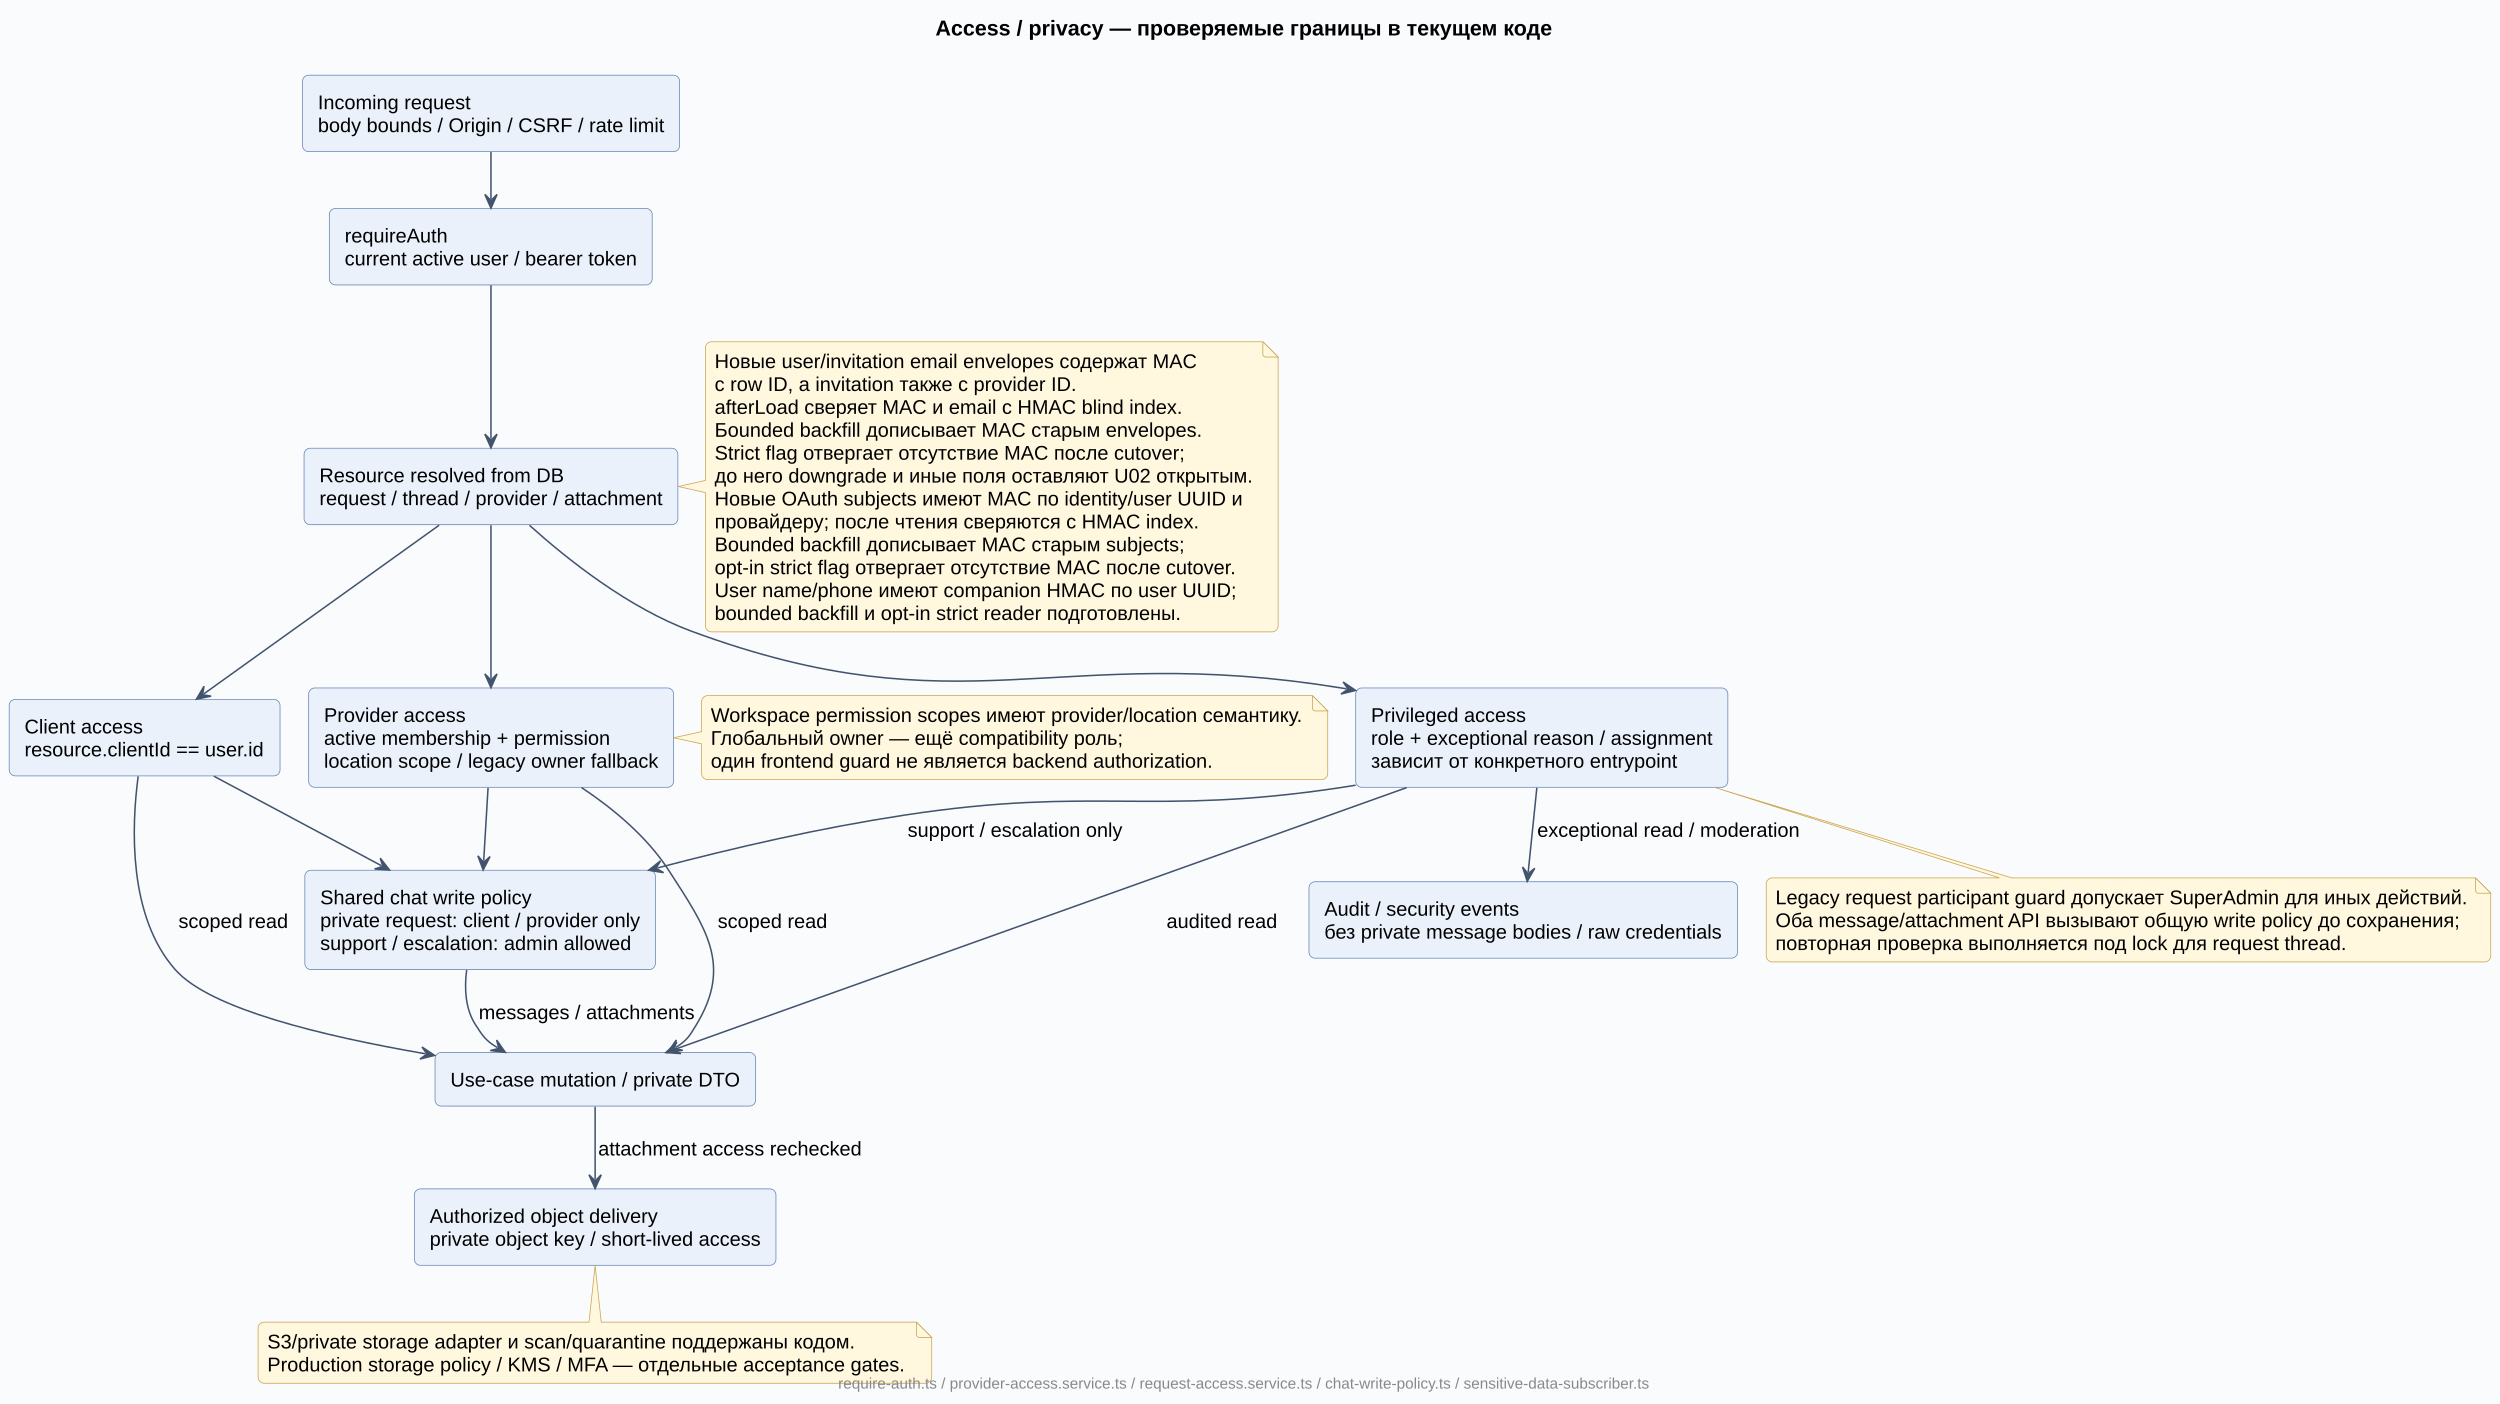
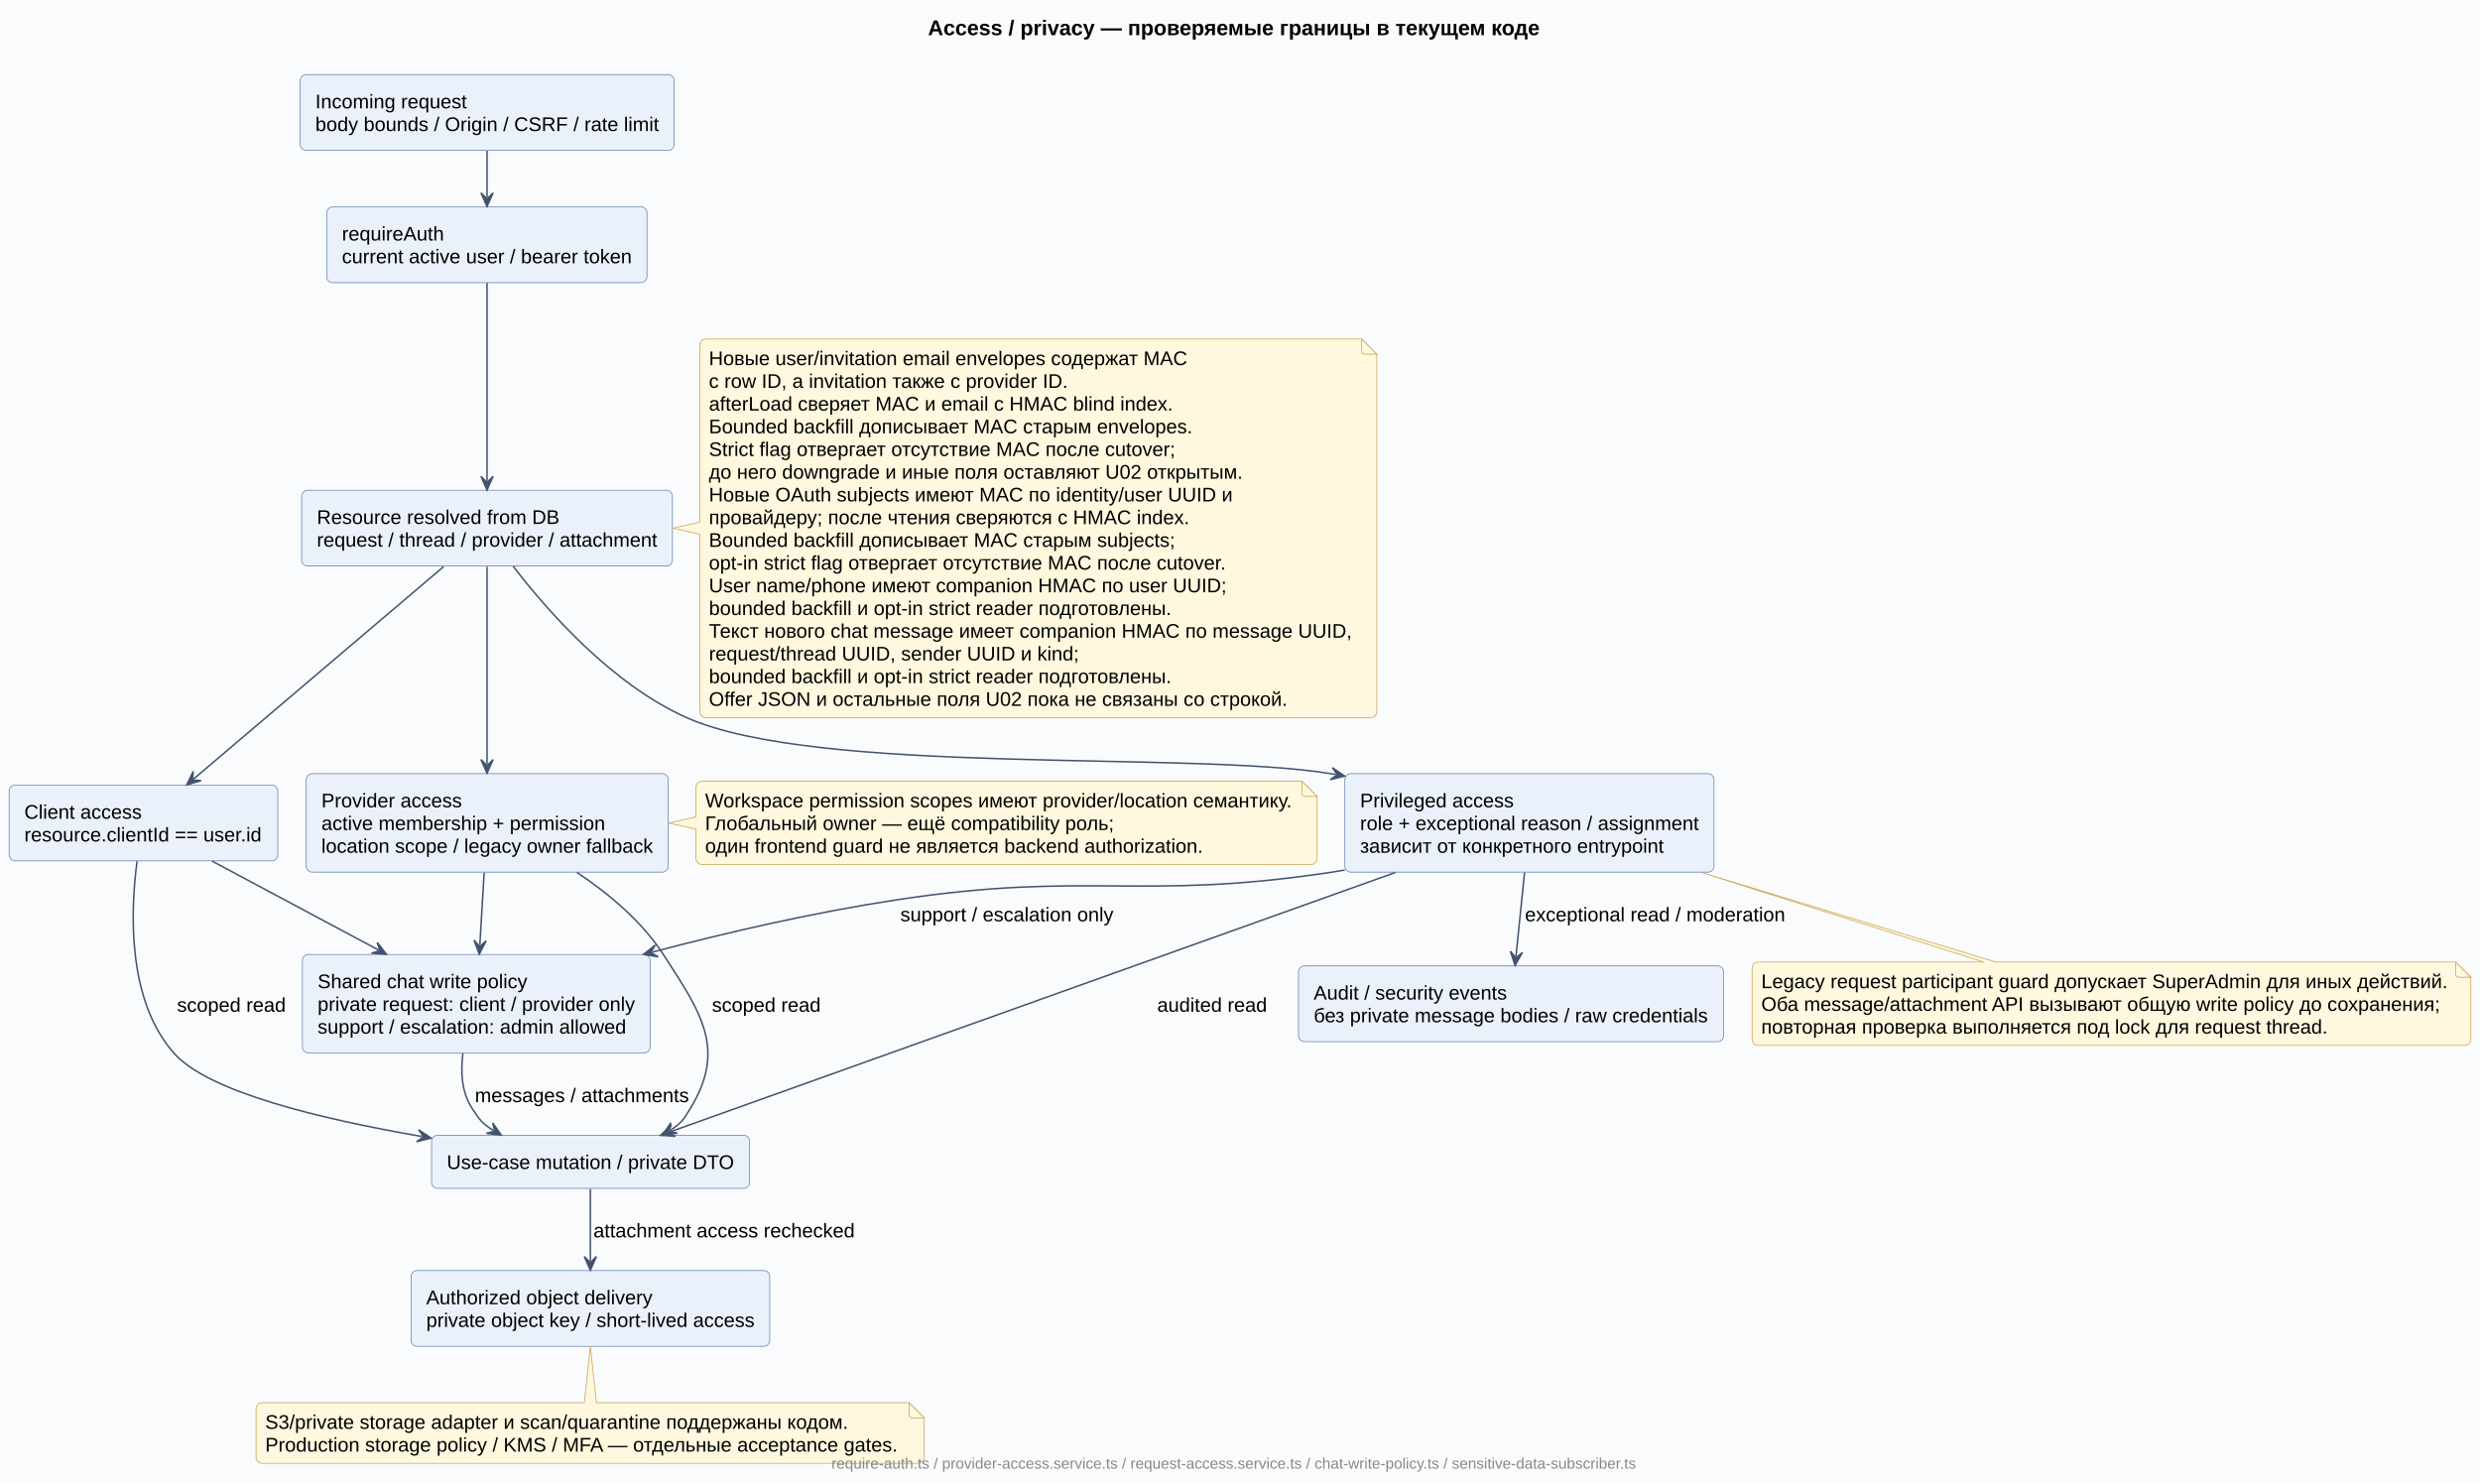
- <svg xmlns="http://www.w3.org/2000/svg" contentStyleType="text/css" data-diagram-type="DESCRIPTION" height="916px" preserveAspectRatio="none" style="width:1632px;height:916px;background:#FAFBFD;" version="1.1" viewBox="0 0 1632 916" width="1632px" zoomAndPan="magnify">
+ <svg xmlns="http://www.w3.org/2000/svg" contentStyleType="text/css" data-diagram-type="DESCRIPTION" height="976px" preserveAspectRatio="none" style="width:1632px;height:976px;background:#FAFBFD;" version="1.1" viewBox="0 0 1632 976" width="1632px" zoomAndPan="magnify">
  <defs />
  <g>
-     <rect fill="#FAFBFD" height="916" style="stroke:none;stroke-width:1;" width="1632" x="0" y="0" />
+     <rect fill="#FAFBFD" height="976" style="stroke:none;stroke-width:1;" width="1632" x="0" y="0" />
    <g class="title" data-source-line="2">
      <text fill="#000000" font-family="Arial" font-size="14" font-weight="bold" lengthAdjust="spacing" textLength="403.662" x="610.669" y="23.132">Access / privacy — проверяемые границы в текущем коде</text>
    </g>
    <g class="entity" data-qualified-name="Input" data-source-line="4" id="ent0002">
      <rect fill="#EAF1FB" height="49.898" rx="4" ry="4" style="stroke:#6585B5;stroke-width:0.5;" width="246.142" x="197.5" y="49.099" />
      <text fill="#000000" font-family="Arial" font-size="13" lengthAdjust="spacing" textLength="99.722" x="207.5" y="71.293">Incoming request</text>
      <text fill="#000000" font-family="Arial" font-size="13" lengthAdjust="spacing" textLength="226.142" x="207.5" y="86.241">body bounds / Origin / CSRF / rate limit</text>
    </g>
    <g class="entity" data-qualified-name="Auth" data-source-line="5" id="ent0003">
      <rect fill="#EAF1FB" height="49.898" rx="4" ry="4" style="stroke:#6585B5;stroke-width:0.5;" width="210.76" x="215" y="136.099" />
      <text fill="#000000" font-family="Arial" font-size="13" lengthAdjust="spacing" textLength="67.209" x="225" y="158.292">requireAuth</text>
      <text fill="#000000" font-family="Arial" font-size="13" lengthAdjust="spacing" textLength="190.76" x="225" y="173.241">current active user / bearer token</text>
    </g>
    <g class="entity" data-qualified-name="Resource" data-source-line="6" id="ent0004">
-       <rect fill="#EAF1FB" height="49.898" rx="4" ry="4" style="stroke:#6585B5;stroke-width:0.5;" width="244.009" x="198.5" y="292.599" />
-       <text fill="#000000" font-family="Arial" font-size="13" lengthAdjust="spacing" textLength="159.669" x="208.5" y="314.793">Resource resolved from DB</text>
-       <text fill="#000000" font-family="Arial" font-size="13" lengthAdjust="spacing" textLength="224.009" x="208.5" y="329.741">request / thread / provider / attachment</text>
+       <rect fill="#EAF1FB" height="49.898" rx="4" ry="4" style="stroke:#6585B5;stroke-width:0.5;" width="244.009" x="198.5" y="322.599" />
+       <text fill="#000000" font-family="Arial" font-size="13" lengthAdjust="spacing" textLength="159.669" x="208.5" y="344.793">Resource resolved from DB</text>
+       <text fill="#000000" font-family="Arial" font-size="13" lengthAdjust="spacing" textLength="224.009" x="208.5" y="359.741">request / thread / provider / attachment</text>
    </g>
    <g class="entity" data-qualified-name="Client" data-source-line="7" id="ent0005">
-       <rect fill="#EAF1FB" height="49.898" rx="4" ry="4" style="stroke:#6585B5;stroke-width:0.5;" width="176.806" x="6" y="456.599" />
-       <text fill="#000000" font-family="Arial" font-size="13" lengthAdjust="spacing" textLength="77.308" x="16" y="478.793">Client access</text>
-       <text fill="#000000" font-family="Arial" font-size="13" lengthAdjust="spacing" textLength="156.806" x="16" y="493.741">resource.clientId == user.id</text>
+       <rect fill="#EAF1FB" height="49.898" rx="4" ry="4" style="stroke:#6585B5;stroke-width:0.5;" width="176.806" x="6" y="516.599" />
+       <text fill="#000000" font-family="Arial" font-size="13" lengthAdjust="spacing" textLength="77.308" x="16" y="538.793">Client access</text>
+       <text fill="#000000" font-family="Arial" font-size="13" lengthAdjust="spacing" textLength="156.806" x="16" y="553.741">resource.clientId == user.id</text>
    </g>
    <g class="entity" data-qualified-name="Provider" data-source-line="8" id="ent0006">
-       <rect fill="#EAF1FB" height="64.846" rx="4" ry="4" style="stroke:#6585B5;stroke-width:0.5;" width="238.232" x="201.5" y="449.099" />
-       <text fill="#000000" font-family="Arial" font-size="13" lengthAdjust="spacing" textLength="92.479" x="211.5" y="471.293">Provider access</text>
-       <text fill="#000000" font-family="Arial" font-size="13" lengthAdjust="spacing" textLength="186.767" x="211.5" y="486.241">active membership + permission</text>
-       <text fill="#000000" font-family="Arial" font-size="13" lengthAdjust="spacing" textLength="218.232" x="211.5" y="501.19">location scope / legacy owner fallback</text>
+       <rect fill="#EAF1FB" height="64.846" rx="4" ry="4" style="stroke:#6585B5;stroke-width:0.5;" width="238.232" x="201.5" y="509.099" />
+       <text fill="#000000" font-family="Arial" font-size="13" lengthAdjust="spacing" textLength="92.479" x="211.5" y="531.293">Provider access</text>
+       <text fill="#000000" font-family="Arial" font-size="13" lengthAdjust="spacing" textLength="186.767" x="211.5" y="546.241">active membership + permission</text>
+       <text fill="#000000" font-family="Arial" font-size="13" lengthAdjust="spacing" textLength="218.232" x="211.5" y="561.19">location scope / legacy owner fallback</text>
    </g>
    <g class="entity" data-qualified-name="Admin" data-source-line="9" id="ent0007">
-       <rect fill="#EAF1FB" height="64.846" rx="4" ry="4" style="stroke:#6585B5;stroke-width:0.5;" width="242.936" x="885" y="449.099" />
-       <text fill="#000000" font-family="Arial" font-size="13" lengthAdjust="spacing" textLength="101.156" x="895" y="471.293">Privileged access</text>
-       <text fill="#000000" font-family="Arial" font-size="13" lengthAdjust="spacing" textLength="222.936" x="895" y="486.241">role + exceptional reason / assignment</text>
-       <text fill="#000000" font-family="Arial" font-size="13" lengthAdjust="spacing" textLength="200.764" x="895" y="501.19">зависит от конкретного entrypoint</text>
+       <rect fill="#EAF1FB" height="64.846" rx="4" ry="4" style="stroke:#6585B5;stroke-width:0.5;" width="242.936" x="885" y="509.099" />
+       <text fill="#000000" font-family="Arial" font-size="13" lengthAdjust="spacing" textLength="101.156" x="895" y="531.293">Privileged access</text>
+       <text fill="#000000" font-family="Arial" font-size="13" lengthAdjust="spacing" textLength="222.936" x="895" y="546.241">role + exceptional reason / assignment</text>
+       <text fill="#000000" font-family="Arial" font-size="13" lengthAdjust="spacing" textLength="200.764" x="895" y="561.19">зависит от конкретного entrypoint</text>
    </g>
    <g class="entity" data-qualified-name="ChatWrite" data-source-line="10" id="ent0008">
-       <rect fill="#EAF1FB" height="64.846" rx="4" ry="4" style="stroke:#6585B5;stroke-width:0.5;" width="228.825" x="199" y="568.099" />
-       <text fill="#000000" font-family="Arial" font-size="13" lengthAdjust="spacing" textLength="138.011" x="209" y="590.293">Shared chat write policy</text>
-       <text fill="#000000" font-family="Arial" font-size="13" lengthAdjust="spacing" textLength="208.825" x="209" y="605.241">private request: client / provider only</text>
-       <text fill="#000000" font-family="Arial" font-size="13" lengthAdjust="spacing" textLength="203.061" x="209" y="620.19">support / escalation: admin allowed</text>
+       <rect fill="#EAF1FB" height="64.846" rx="4" ry="4" style="stroke:#6585B5;stroke-width:0.5;" width="228.825" x="199" y="628.099" />
+       <text fill="#000000" font-family="Arial" font-size="13" lengthAdjust="spacing" textLength="138.011" x="209" y="650.293">Shared chat write policy</text>
+       <text fill="#000000" font-family="Arial" font-size="13" lengthAdjust="spacing" textLength="208.825" x="209" y="665.241">private request: client / provider only</text>
+       <text fill="#000000" font-family="Arial" font-size="13" lengthAdjust="spacing" textLength="203.061" x="209" y="680.19">support / escalation: admin allowed</text>
    </g>
    <g class="entity" data-qualified-name="Result" data-source-line="11" id="ent0009">
-       <rect fill="#EAF1FB" height="34.949" rx="4" ry="4" style="stroke:#6585B5;stroke-width:0.5;" width="209.287" x="284" y="687.099" />
-       <text fill="#000000" font-family="Arial" font-size="13" lengthAdjust="spacing" textLength="189.287" x="294" y="709.293">Use-case mutation / private DTO</text>
+       <rect fill="#EAF1FB" height="34.949" rx="4" ry="4" style="stroke:#6585B5;stroke-width:0.5;" width="209.287" x="284" y="747.099" />
+       <text fill="#000000" font-family="Arial" font-size="13" lengthAdjust="spacing" textLength="189.287" x="294" y="769.293">Use-case mutation / private DTO</text>
    </g>
    <g class="entity" data-qualified-name="Object" data-source-line="12" id="ent0010">
-       <rect fill="#EAF1FB" height="49.898" rx="4" ry="4" style="stroke:#6585B5;stroke-width:0.5;" width="236.036" x="270.5" y="776.099" />
-       <text fill="#000000" font-family="Arial" font-size="13" lengthAdjust="spacing" textLength="148.859" x="280.5" y="798.293">Authorized object delivery</text>
-       <text fill="#000000" font-family="Arial" font-size="13" lengthAdjust="spacing" textLength="216.036" x="280.5" y="813.241">private object key / short-lived access</text>
+       <rect fill="#EAF1FB" height="49.898" rx="4" ry="4" style="stroke:#6585B5;stroke-width:0.5;" width="236.036" x="270.5" y="836.099" />
+       <text fill="#000000" font-family="Arial" font-size="13" lengthAdjust="spacing" textLength="148.859" x="280.5" y="858.293">Authorized object delivery</text>
+       <text fill="#000000" font-family="Arial" font-size="13" lengthAdjust="spacing" textLength="216.036" x="280.5" y="873.241">private object key / short-lived access</text>
    </g>
    <g class="entity" data-qualified-name="Audit" data-source-line="13" id="ent0011">
-       <rect fill="#EAF1FB" height="49.898" rx="4" ry="4" style="stroke:#6585B5;stroke-width:0.5;" width="279.81" x="854.5" y="575.599" />
-       <text fill="#000000" font-family="Arial" font-size="13" lengthAdjust="spacing" textLength="127.169" x="864.5" y="597.793">Audit / security events</text>
-       <text fill="#000000" font-family="Arial" font-size="13" lengthAdjust="spacing" textLength="259.81" x="864.5" y="612.741">без private message bodies / raw credentials</text>
+       <rect fill="#EAF1FB" height="49.898" rx="4" ry="4" style="stroke:#6585B5;stroke-width:0.5;" width="279.81" x="854.5" y="635.599" />
+       <text fill="#000000" font-family="Arial" font-size="13" lengthAdjust="spacing" textLength="127.169" x="864.5" y="657.793">Audit / security events</text>
+       <text fill="#000000" font-family="Arial" font-size="13" lengthAdjust="spacing" textLength="259.81" x="864.5" y="672.741">без private message bodies / raw credentials</text>
    </g>
    <g class="entity" data-qualified-name="GMN26" data-source-line="29" id="ent0027">
-       <path d="M458,458.099 L458,477.599 L439.732,481.599 L458,485.599 L458,504.945 A4,4 0 0 0 462,508.945 L862.734,508.945 A4,4 0 0 0 866.734,504.945 L866.734,464.099 L856.734,454.099 L462,454.099 A4,4 0 0 0 458,458.099" fill="#FFF7DE" style="stroke:#C8A552;stroke-width:0.5;" />
-       <path d="M856.734,454.099 L856.734,462.099 A2,2 0 0 0 858.734,464.099 L866.734,464.099 L856.734,454.099" fill="#FFF7DE" style="stroke:#C8A552;stroke-width:0.5;" />
-       <text fill="#000000" font-family="Arial" font-size="13" lengthAdjust="spacing" textLength="387.734" x="464" y="471.293">Workspace permission scopes имеют provider/location семантику.</text>
-       <text fill="#000000" font-family="Arial" font-size="13" lengthAdjust="spacing" textLength="270.252" x="464" y="486.241">Глобальный owner — ещё compatibility роль;</text>
-       <text fill="#000000" font-family="Arial" font-size="13" lengthAdjust="spacing" textLength="328.783" x="464" y="501.19">один frontend guard не является backend authorization.</text>
+       <path d="M458,518.099 L458,537.599 L439.732,541.599 L458,545.599 L458,564.945 A4,4 0 0 0 462,568.945 L862.734,568.945 A4,4 0 0 0 866.734,564.945 L866.734,524.099 L856.734,514.099 L462,514.099 A4,4 0 0 0 458,518.099" fill="#FFF7DE" style="stroke:#C8A552;stroke-width:0.5;" />
+       <path d="M856.734,514.099 L856.734,522.099 A2,2 0 0 0 858.734,524.099 L866.734,524.099 L856.734,514.099" fill="#FFF7DE" style="stroke:#C8A552;stroke-width:0.5;" />
+       <text fill="#000000" font-family="Arial" font-size="13" lengthAdjust="spacing" textLength="387.734" x="464" y="531.293">Workspace permission scopes имеют provider/location семантику.</text>
+       <text fill="#000000" font-family="Arial" font-size="13" lengthAdjust="spacing" textLength="270.252" x="464" y="546.241">Глобальный owner — ещё compatibility роль;</text>
+       <text fill="#000000" font-family="Arial" font-size="13" lengthAdjust="spacing" textLength="328.783" x="464" y="561.19">один frontend guard не является backend authorization.</text>
    </g>
    <g class="entity" data-qualified-name="GMN29" data-source-line="34" id="ent0030">
-       <path d="M460.5,227.099 L460.5,313.599 L442.806,317.599 L460.5,321.599 L460.5,408.483 A4,4 0 0 0 464.5,412.483 L830.379,412.483 A4,4 0 0 0 834.379,408.483 L834.379,233.099 L824.379,223.099 L464.5,223.099 A4,4 0 0 0 460.5,227.099" fill="#FFF7DE" style="stroke:#C8A552;stroke-width:0.5;" />
-       <path d="M824.379,223.099 L824.379,231.099 A2,2 0 0 0 826.379,233.099 L834.379,233.099 L824.379,223.099" fill="#FFF7DE" style="stroke:#C8A552;stroke-width:0.5;" />
+       <path d="M460.5,227.099 L460.5,343.599 L442.8,347.599 L460.5,351.599 L460.5,468.278 A4,4 0 0 0 464.5,472.278 L902.05,472.278 A4,4 0 0 0 906.05,468.278 L906.05,233.099 L896.05,223.099 L464.5,223.099 A4,4 0 0 0 460.5,227.099" fill="#FFF7DE" style="stroke:#C8A552;stroke-width:0.5;" />
+       <path d="M896.05,223.099 L896.05,231.099 A2,2 0 0 0 898.05,233.099 L906.05,233.099 L896.05,223.099" fill="#FFF7DE" style="stroke:#C8A552;stroke-width:0.5;" />
      <text fill="#000000" font-family="Arial" font-size="13" lengthAdjust="spacing" textLength="315.244" x="466.5" y="240.292">Новые user/invitation email envelopes содержат MAC</text>
      <text fill="#000000" font-family="Arial" font-size="13" lengthAdjust="spacing" textLength="236.368" x="466.5" y="255.241">с row ID, а invitation также с provider ID.</text>
      <text fill="#000000" font-family="Arial" font-size="13" lengthAdjust="spacing" textLength="306.065" x="466.5" y="270.19">afterLoad сверяет MAC и email с HMAC blind index.</text>
      <text fill="#000000" font-family="Arial" font-size="13" lengthAdjust="spacing" textLength="318.951" x="466.5" y="285.139">Бounded backfill дописывает MAC старым envelopes.</text>
      <text fill="#000000" font-family="Arial" font-size="13" lengthAdjust="spacing" textLength="308.655" x="466.5" y="300.087">Strict flag отвергает отсутствие MAC после cutover;</text>
      <text fill="#000000" font-family="Arial" font-size="13" lengthAdjust="spacing" textLength="352.879" x="466.5" y="315.036">до него downgrade и иные поля оставляют U02 открытым.</text>
      <text fill="#000000" font-family="Arial" font-size="13" lengthAdjust="spacing" textLength="344.957" x="466.5" y="329.985">Новые OAuth subjects имеют MAC по identity/user UUID и</text>
      <text fill="#000000" font-family="Arial" font-size="13" lengthAdjust="spacing" textLength="317.364" x="466.5" y="344.934">провайдеру; после чтения сверяются с HMAC index.</text>
      <text fill="#000000" font-family="Arial" font-size="13" lengthAdjust="spacing" textLength="307.512" x="466.5" y="359.882">Bounded backfill дописывает MAC старым subjects;</text>
      <text fill="#000000" font-family="Arial" font-size="13" lengthAdjust="spacing" textLength="342.615" x="466.5" y="374.831">opt-in strict flag отвергает отсутствие MAC после cutover.</text>
      <text fill="#000000" font-family="Arial" font-size="13" lengthAdjust="spacing" textLength="340.964" x="466.5" y="389.78">User name/phone имеют companion HMAC по user UUID;</text>
      <text fill="#000000" font-family="Arial" font-size="13" lengthAdjust="spacing" textLength="305.684" x="466.5" y="404.728">bounded backfill и opt-in strict reader подготовлены.</text>
+       <text fill="#000000" font-family="Arial" font-size="13" lengthAdjust="spacing" textLength="424.55" x="466.5" y="419.677">Текст нового chat message имеет companion HMAC по message UUID,</text>
+       <text fill="#000000" font-family="Arial" font-size="13" lengthAdjust="spacing" textLength="243.528" x="466.5" y="434.626">request/thread UUID, sender UUID и kind;</text>
+       <text fill="#000000" font-family="Arial" font-size="13" lengthAdjust="spacing" textLength="305.684" x="466.5" y="449.575">bounded backfill и opt-in strict reader подготовлены.</text>
+       <text fill="#000000" font-family="Arial" font-size="13" lengthAdjust="spacing" textLength="380.904" x="466.5" y="464.523">Offer JSON и остальные поля U02 пока не связаны со строкой.</text>
    </g>
-     <g class="entity" data-qualified-name="GMN32" data-source-line="48" id="ent0033">
-       <path d="M1153,577.099 L1153,623.945 A4,4 0 0 0 1157,627.945 L1621.966,627.945 A4,4 0 0 0 1625.966,623.945 L1625.966,583.099 L1615.966,573.099 L1313.318,573.099 L1119.457,514.107 L1305.318,573.099 L1157,573.099 A4,4 0 0 0 1153,577.099" fill="#FFF7DE" style="stroke:#C8A552;stroke-width:0.5;" />
-       <path d="M1615.966,573.099 L1615.966,581.099 A2,2 0 0 0 1617.966,583.099 L1625.966,583.099 L1615.966,573.099" fill="#FFF7DE" style="stroke:#C8A552;stroke-width:0.5;" />
-       <text fill="#000000" font-family="Arial" font-size="13" lengthAdjust="spacing" textLength="451.966" x="1159" y="590.293">Legacy request participant guard допускает SuperAdmin для иных действий.</text>
-       <text fill="#000000" font-family="Arial" font-size="13" lengthAdjust="spacing" textLength="448.018" x="1159" y="605.241">Оба message/attachment API вызывают общую write policy до сохранения;</text>
-       <text fill="#000000" font-family="Arial" font-size="13" lengthAdjust="spacing" textLength="374.169" x="1159" y="620.19">повторная проверка выполняется под lock для request thread.</text>
+     <g class="entity" data-qualified-name="GMN32" data-source-line="52" id="ent0033">
+       <path d="M1153,637.099 L1153,683.945 A4,4 0 0 0 1157,687.945 L1621.966,687.945 A4,4 0 0 0 1625.966,683.945 L1625.966,643.099 L1615.966,633.099 L1313.318,633.099 L1119.457,574.107 L1305.318,633.099 L1157,633.099 A4,4 0 0 0 1153,637.099" fill="#FFF7DE" style="stroke:#C8A552;stroke-width:0.5;" />
+       <path d="M1615.966,633.099 L1615.966,641.099 A2,2 0 0 0 1617.966,643.099 L1625.966,643.099 L1615.966,633.099" fill="#FFF7DE" style="stroke:#C8A552;stroke-width:0.5;" />
+       <text fill="#000000" font-family="Arial" font-size="13" lengthAdjust="spacing" textLength="451.966" x="1159" y="650.293">Legacy request participant guard допускает SuperAdmin для иных действий.</text>
+       <text fill="#000000" font-family="Arial" font-size="13" lengthAdjust="spacing" textLength="448.018" x="1159" y="665.241">Оба message/attachment API вызывают общую write policy до сохранения;</text>
+       <text fill="#000000" font-family="Arial" font-size="13" lengthAdjust="spacing" textLength="374.169" x="1159" y="680.19">повторная проверка выполняется под lock для request thread.</text>
    </g>
-     <g class="entity" data-qualified-name="GMN35" data-source-line="53" id="ent0036">
-       <path d="M168.5,867.099 L168.5,898.996 A4,4 0 0 0 172.5,902.996 L604.217,902.996 A4,4 0 0 0 608.217,898.996 L608.217,873.099 L598.217,863.099 L392.5,863.099 L388.5,826.101 L384.5,863.099 L172.5,863.099 A4,4 0 0 0 168.5,867.099" fill="#FFF7DE" style="stroke:#C8A552;stroke-width:0.5;" />
-       <path d="M598.217,863.099 L598.217,871.099 A2,2 0 0 0 600.217,873.099 L608.217,873.099 L598.217,863.099" fill="#FFF7DE" style="stroke:#C8A552;stroke-width:0.5;" />
-       <text fill="#000000" font-family="Arial" font-size="13" lengthAdjust="spacing" textLength="384.059" x="174.5" y="880.293">S3/private storage adapter и scan/quarantine поддержаны кодом.</text>
-       <text fill="#000000" font-family="Arial" font-size="13" lengthAdjust="spacing" textLength="418.717" x="174.5" y="895.241">Production storage policy / KMS / MFA — отдельные acceptance gates.</text>
+     <g class="entity" data-qualified-name="GMN35" data-source-line="57" id="ent0036">
+       <path d="M168.5,927.099 L168.5,958.996 A4,4 0 0 0 172.5,962.996 L604.217,962.996 A4,4 0 0 0 608.217,958.996 L608.217,933.099 L598.217,923.099 L392.5,923.099 L388.5,886.101 L384.5,923.099 L172.5,923.099 A4,4 0 0 0 168.5,927.099" fill="#FFF7DE" style="stroke:#C8A552;stroke-width:0.5;" />
+       <path d="M598.217,923.099 L598.217,931.099 A2,2 0 0 0 600.217,933.099 L608.217,933.099 L598.217,923.099" fill="#FFF7DE" style="stroke:#C8A552;stroke-width:0.5;" />
+       <text fill="#000000" font-family="Arial" font-size="13" lengthAdjust="spacing" textLength="384.059" x="174.5" y="940.293">S3/private storage adapter и scan/quarantine поддержаны кодом.</text>
+       <text fill="#000000" font-family="Arial" font-size="13" lengthAdjust="spacing" textLength="418.717" x="174.5" y="955.241">Production storage policy / KMS / MFA — отдельные acceptance gates.</text>
    </g>
    <g class="link" data-entity-1="ent0002" data-entity-2="ent0003" data-link-type="dependency" id="lnk12">
      <polygon fill="#42536D" points="320.5,135.908,324.5,126.908,320.5,130.908,316.5,126.908,320.5,135.908" style="stroke:#42536D;stroke-width:1;" />
      <path d="M320.5,99.229 C320.5,110.714 320.5,118.415 320.5,129.908" fill="none" style="stroke:#42536D;stroke-width:1;" />
    </g>
    <g class="link" data-entity-1="ent0003" data-entity-2="ent0004" data-link-type="dependency" id="lnk13">
-       <polygon fill="#42536D" points="320.5,292.373,324.5,283.373,320.5,287.373,316.5,283.373,320.5,292.373" style="stroke:#42536D;stroke-width:1;" />
-       <path d="M320.5,186.239 C320.5,215.18 320.5,257.395 320.5,286.373" fill="none" style="stroke:#42536D;stroke-width:1;" />
+       <polygon fill="#42536D" points="320.5,322.473,324.5,313.473,320.5,317.473,316.5,313.473,320.5,322.473" style="stroke:#42536D;stroke-width:1;" />
+       <path d="M320.5,186.219 C320.5,221.578 320.5,281.11 320.5,316.473" fill="none" style="stroke:#42536D;stroke-width:1;" />
    </g>
    <g class="link" data-entity-1="ent0004" data-entity-2="ent0005" data-link-type="dependency" id="lnk14">
-       <polygon fill="#42536D" points="128.196,456.445,137.841,454.452,132.26,453.532,133.181,447.95,128.196,456.445" style="stroke:#42536D;stroke-width:1;" />
-       <path d="M286.666,342.852 C243.937,373.48 175.736,422.368 133.073,452.949" fill="none" style="stroke:#42536D;stroke-width:1;" />
+       <polygon fill="#42536D" points="122.891,516.479,132.339,513.701,126.701,513.242,127.16,507.604,122.891,516.479" style="stroke:#42536D;stroke-width:1;" />
+       <path d="M291.877,372.916 C248.405,409.848 170.797,475.78 127.463,512.594" fill="none" style="stroke:#42536D;stroke-width:1;" />
    </g>
    <g class="link" data-entity-1="ent0004" data-entity-2="ent0006" data-link-type="dependency" id="lnk15">
-       <polygon fill="#42536D" points="320.5,448.931,324.5,439.931,320.5,443.931,316.5,439.931,320.5,448.931" style="stroke:#42536D;stroke-width:1;" />
-       <path d="M320.5,342.852 C320.5,371.097 320.5,411.843 320.5,442.931" fill="none" style="stroke:#42536D;stroke-width:1;" />
+       <polygon fill="#42536D" points="320.5,508.83,324.5,499.83,320.5,503.83,316.5,499.83,320.5,508.83" style="stroke:#42536D;stroke-width:1;" />
+       <path d="M320.5,372.916 C320.5,407.426 320.5,464.65 320.5,502.83" fill="none" style="stroke:#42536D;stroke-width:1;" />
    </g>
    <g class="link" data-entity-1="ent0004" data-entity-2="ent0007" data-link-type="dependency" id="lnk16">
-       <polygon fill="#42536D" points="884.944,450.719,876.794,445.19,880.023,449.834,875.379,453.064,884.944,450.719" style="stroke:#42536D;stroke-width:1;" />
-       <path d="M345.656,342.92 C370.397,365.187 410.343,396.913 451.5,412.099 C628.966,477.577 688.801,418.68 875.5,449.099 C878.617,449.606 875.864,449.087 879.039,449.658" fill="none" style="stroke:#42536D;stroke-width:1;" />
+       <polygon fill="#42536D" points="884.944,510.719,876.794,505.19,880.023,509.834,875.379,513.064,884.944,510.719" style="stroke:#42536D;stroke-width:1;" />
+       <path d="M337.712,372.659 C360.172,401.915 402.444,450.104 451.5,472.099 C537.803,510.793 782.151,493.889 875.5,509.099 C878.617,509.606 875.864,509.087 879.039,509.658" fill="none" style="stroke:#42536D;stroke-width:1;" />
    </g>
    <g class="link" data-entity-1="ent0005" data-entity-2="ent0009" data-link-type="dependency" id="lnk17">
-       <polygon fill="#42536D" points="283.674,688.948,275.487,683.473,278.747,688.096,274.124,691.357,283.674,688.948" style="stroke:#42536D;stroke-width:1;" />
-       <path d="M90.194,506.778 C85.833,539.611 83.543,598.195 114.5,633.099 C137.192,658.684 210.356,676.273 277.762,687.926" fill="none" style="stroke:#42536D;stroke-width:1;" />
-       <text fill="#000000" font-family="Arial" font-size="13" lengthAdjust="spacing" textLength="71.551" x="116.5" y="605.793">scoped read</text>
+       <polygon fill="#42536D" points="283.674,748.948,275.487,743.473,278.747,748.096,274.124,751.357,283.674,748.948" style="stroke:#42536D;stroke-width:1;" />
+       <path d="M90.194,566.778 C85.833,599.611 83.543,658.195 114.5,693.099 C137.192,718.684 210.356,736.273 277.762,747.926" fill="none" style="stroke:#42536D;stroke-width:1;" />
+       <text fill="#000000" font-family="Arial" font-size="13" lengthAdjust="spacing" textLength="71.551" x="116.5" y="665.793">scoped read</text>
    </g>
    <g class="link" data-entity-1="ent0006" data-entity-2="ent0009" data-link-type="dependency" id="lnk18">
-       <polygon fill="#42536D" points="435.966,687.067,445.711,685.644,440.193,684.398,441.44,678.88,435.966,687.067" style="stroke:#42536D;stroke-width:1;" />
-       <path d="M379.666,514.132 C400.563,528.052 422.359,546.258 436.5,568.099 C461.281,606.373 478.121,630.098 454.5,669.099 C450.012,676.508 448.426,679.199 441.039,683.864" fill="none" style="stroke:#42536D;stroke-width:1;" />
-       <text fill="#000000" font-family="Arial" font-size="13" lengthAdjust="spacing" textLength="71.551" x="468.5" y="605.793">scoped read</text>
+       <polygon fill="#42536D" points="435.966,747.067,445.711,745.644,440.193,744.398,441.44,738.88,435.966,747.067" style="stroke:#42536D;stroke-width:1;" />
+       <path d="M379.666,574.132 C400.563,588.052 422.359,606.258 436.5,628.099 C461.281,666.373 478.121,690.098 454.5,729.099 C450.012,736.508 448.426,739.199 441.039,743.864" fill="none" style="stroke:#42536D;stroke-width:1;" />
+       <text fill="#000000" font-family="Arial" font-size="13" lengthAdjust="spacing" textLength="71.551" x="468.5" y="665.793">scoped read</text>
    </g>
    <g class="link" data-entity-1="ent0007" data-entity-2="ent0009" data-link-type="dependency" id="lnk19">
-       <polygon fill="#42536D" points="434.696,687.079,444.517,687.815,439.404,685.395,441.824,680.282,434.696,687.079" style="stroke:#42536D;stroke-width:1;" />
-       <path d="M918.284,514.145 C785.052,561.79 542.838,648.407 440.346,685.058" fill="none" style="stroke:#42536D;stroke-width:1;" />
-       <text fill="#000000" font-family="Arial" font-size="13" lengthAdjust="spacing" textLength="72.281" x="761.5" y="605.793">audited read</text>
+       <polygon fill="#42536D" points="434.696,747.079,444.517,747.815,439.404,745.395,441.824,740.282,434.696,747.079" style="stroke:#42536D;stroke-width:1;" />
+       <path d="M918.284,574.145 C785.052,621.79 542.838,708.407 440.346,745.058" fill="none" style="stroke:#42536D;stroke-width:1;" />
+       <text fill="#000000" font-family="Arial" font-size="13" lengthAdjust="spacing" textLength="72.281" x="761.5" y="665.793">audited read</text>
    </g>
    <g class="link" data-entity-1="ent0005" data-entity-2="ent0008" data-link-type="dependency" id="lnk20">
-       <polygon fill="#42536D" points="254.306,567.974,248.253,560.205,249.896,565.618,244.483,567.261,254.306,567.974" style="stroke:#42536D;stroke-width:1;" />
-       <path d="M139.611,506.699 C172.793,524.426 212.917,545.862 249.014,565.147" fill="none" style="stroke:#42536D;stroke-width:1;" />
+       <polygon fill="#42536D" points="254.306,627.974,248.253,620.205,249.896,625.618,244.483,627.261,254.306,627.974" style="stroke:#42536D;stroke-width:1;" />
+       <path d="M139.611,566.699 C172.793,584.426 212.917,605.862 249.014,625.147" fill="none" style="stroke:#42536D;stroke-width:1;" />
    </g>
    <g class="link" data-entity-1="ent0006" data-entity-2="ent0008" data-link-type="dependency" id="lnk21">
-       <polygon fill="#42536D" points="315.396,567.911,319.926,559.166,315.694,562.92,311.94,558.689,315.396,567.911" style="stroke:#42536D;stroke-width:1;" />
-       <path d="M318.606,514.26 C317.61,530.909 316.75,545.27 315.754,561.922" fill="none" style="stroke:#42536D;stroke-width:1;" />
+       <polygon fill="#42536D" points="315.396,627.911,319.926,619.166,315.694,622.92,311.94,618.689,315.396,627.911" style="stroke:#42536D;stroke-width:1;" />
+       <path d="M318.606,574.26 C317.61,590.909 316.75,605.27 315.754,621.922" fill="none" style="stroke:#42536D;stroke-width:1;" />
    </g>
    <g class="link" data-entity-1="ent0007" data-entity-2="ent0008" data-link-type="dependency" id="lnk22">
-       <polygon fill="#42536D" points="423.474,568.084,433.194,569.669,428.31,566.815,431.164,561.931,423.474,568.084" style="stroke:#42536D;stroke-width:1;" />
-       <path d="M884.96,512.579 C881.78,513.12 878.623,513.628 875.5,514.099 C749.997,533.006 715.974,513 590.5,532.099 C534.838,540.571 479.755,553.318 429.277,566.561" fill="none" style="stroke:#42536D;stroke-width:1;" />
-       <text fill="#000000" font-family="Arial" font-size="13" lengthAdjust="spacing" textLength="140.194" x="592.5" y="546.293">support / escalation only</text>
+       <polygon fill="#42536D" points="423.474,628.084,433.194,629.669,428.31,626.815,431.164,621.931,423.474,628.084" style="stroke:#42536D;stroke-width:1;" />
+       <path d="M884.96,572.579 C881.78,573.12 878.623,573.628 875.5,574.099 C749.997,593.006 715.974,573 590.5,592.099 C534.838,600.571 479.755,613.318 429.277,626.561" fill="none" style="stroke:#42536D;stroke-width:1;" />
+       <text fill="#000000" font-family="Arial" font-size="13" lengthAdjust="spacing" textLength="140.194" x="592.5" y="606.293">support / escalation only</text>
    </g>
    <g class="link" data-entity-1="ent0008" data-entity-2="ent0009" data-link-type="dependency" id="lnk23">
-       <polygon fill="#42536D" points="329.871,686.988,324.209,678.93,325.582,684.417,320.095,685.791,329.871,686.988" style="stroke:#42536D;stroke-width:1;" />
-       <path d="M304.629,633.232 C303.063,645.315 303.715,658.679 310.5,669.099 C315.348,676.544 317.062,679.309 324.725,683.903" fill="none" style="stroke:#42536D;stroke-width:1;" />
-       <text fill="#000000" font-family="Arial" font-size="13" lengthAdjust="spacing" textLength="140.899" x="312.5" y="665.293">messages / attachments</text>
+       <polygon fill="#42536D" points="329.871,746.988,324.209,738.93,325.582,744.417,320.095,745.791,329.871,746.988" style="stroke:#42536D;stroke-width:1;" />
+       <path d="M304.629,693.232 C303.063,705.315 303.715,718.679 310.5,729.099 C315.348,736.544 317.062,739.309 324.725,743.903" fill="none" style="stroke:#42536D;stroke-width:1;" />
+       <text fill="#000000" font-family="Arial" font-size="13" lengthAdjust="spacing" textLength="140.899" x="312.5" y="725.293">messages / attachments</text>
    </g>
    <g class="link" data-entity-1="ent0009" data-entity-2="ent0010" data-link-type="dependency" id="lnk24">
-       <polygon fill="#42536D" points="388.5,775.893,392.5,766.893,388.5,770.893,384.5,766.893,388.5,775.893" style="stroke:#42536D;stroke-width:1;" />
-       <path d="M388.5,722.493 C388.5,737.358 388.5,753.174 388.5,769.893" fill="none" style="stroke:#42536D;stroke-width:1;" />
-       <text fill="#000000" font-family="Arial" font-size="13" lengthAdjust="spacing" textLength="171.977" x="390.5" y="754.293">attachment access rechecked</text>
+       <polygon fill="#42536D" points="388.5,835.893,392.5,826.893,388.5,830.893,384.5,826.893,388.5,835.893" style="stroke:#42536D;stroke-width:1;" />
+       <path d="M388.5,782.493 C388.5,797.358 388.5,813.174 388.5,829.893" fill="none" style="stroke:#42536D;stroke-width:1;" />
+       <text fill="#000000" font-family="Arial" font-size="13" lengthAdjust="spacing" textLength="171.977" x="390.5" y="814.293">attachment access rechecked</text>
    </g>
    <g class="link" data-entity-1="ent0007" data-entity-2="ent0011" data-link-type="dependency" id="lnk25">
-       <polygon fill="#42536D" points="996.989,575.336,1001.886,566.791,997.499,570.362,993.928,565.975,996.989,575.336" style="stroke:#42536D;stroke-width:1;" />
-       <path d="M1003.253,514.26 C1001.281,533.481 999.416,551.666 997.601,569.367" fill="none" style="stroke:#42536D;stroke-width:1;" />
-       <text fill="#000000" font-family="Arial" font-size="13" lengthAdjust="spacing" textLength="171.273" x="1003.5" y="546.293">exceptional read / moderation</text>
+       <polygon fill="#42536D" points="996.989,635.336,1001.886,626.791,997.499,630.362,993.928,625.975,996.989,635.336" style="stroke:#42536D;stroke-width:1;" />
+       <path d="M1003.253,574.26 C1001.281,593.481 999.416,611.666 997.601,629.367" fill="none" style="stroke:#42536D;stroke-width:1;" />
+       <text fill="#000000" font-family="Arial" font-size="13" lengthAdjust="spacing" textLength="171.273" x="1003.5" y="606.293">exceptional read / moderation</text>
    </g>
-     <g class="footer" data-source-line="56">
-       <text fill="#888888" font-family="Arial" font-size="10" lengthAdjust="spacing" textLength="530.737" x="547.131" y="906.479">require-auth.ts / provider-access.service.ts / request-access.service.ts / chat-write-policy.ts / sensitive-data-subscriber.ts</text>
+     <g class="footer" data-source-line="60">
+       <text fill="#888888" font-family="Arial" font-size="10" lengthAdjust="spacing" textLength="530.737" x="547.131" y="966.479">require-auth.ts / provider-access.service.ts / request-access.service.ts / chat-write-policy.ts / sensitive-data-subscriber.ts</text>
    </g>
  </g>
</svg>
